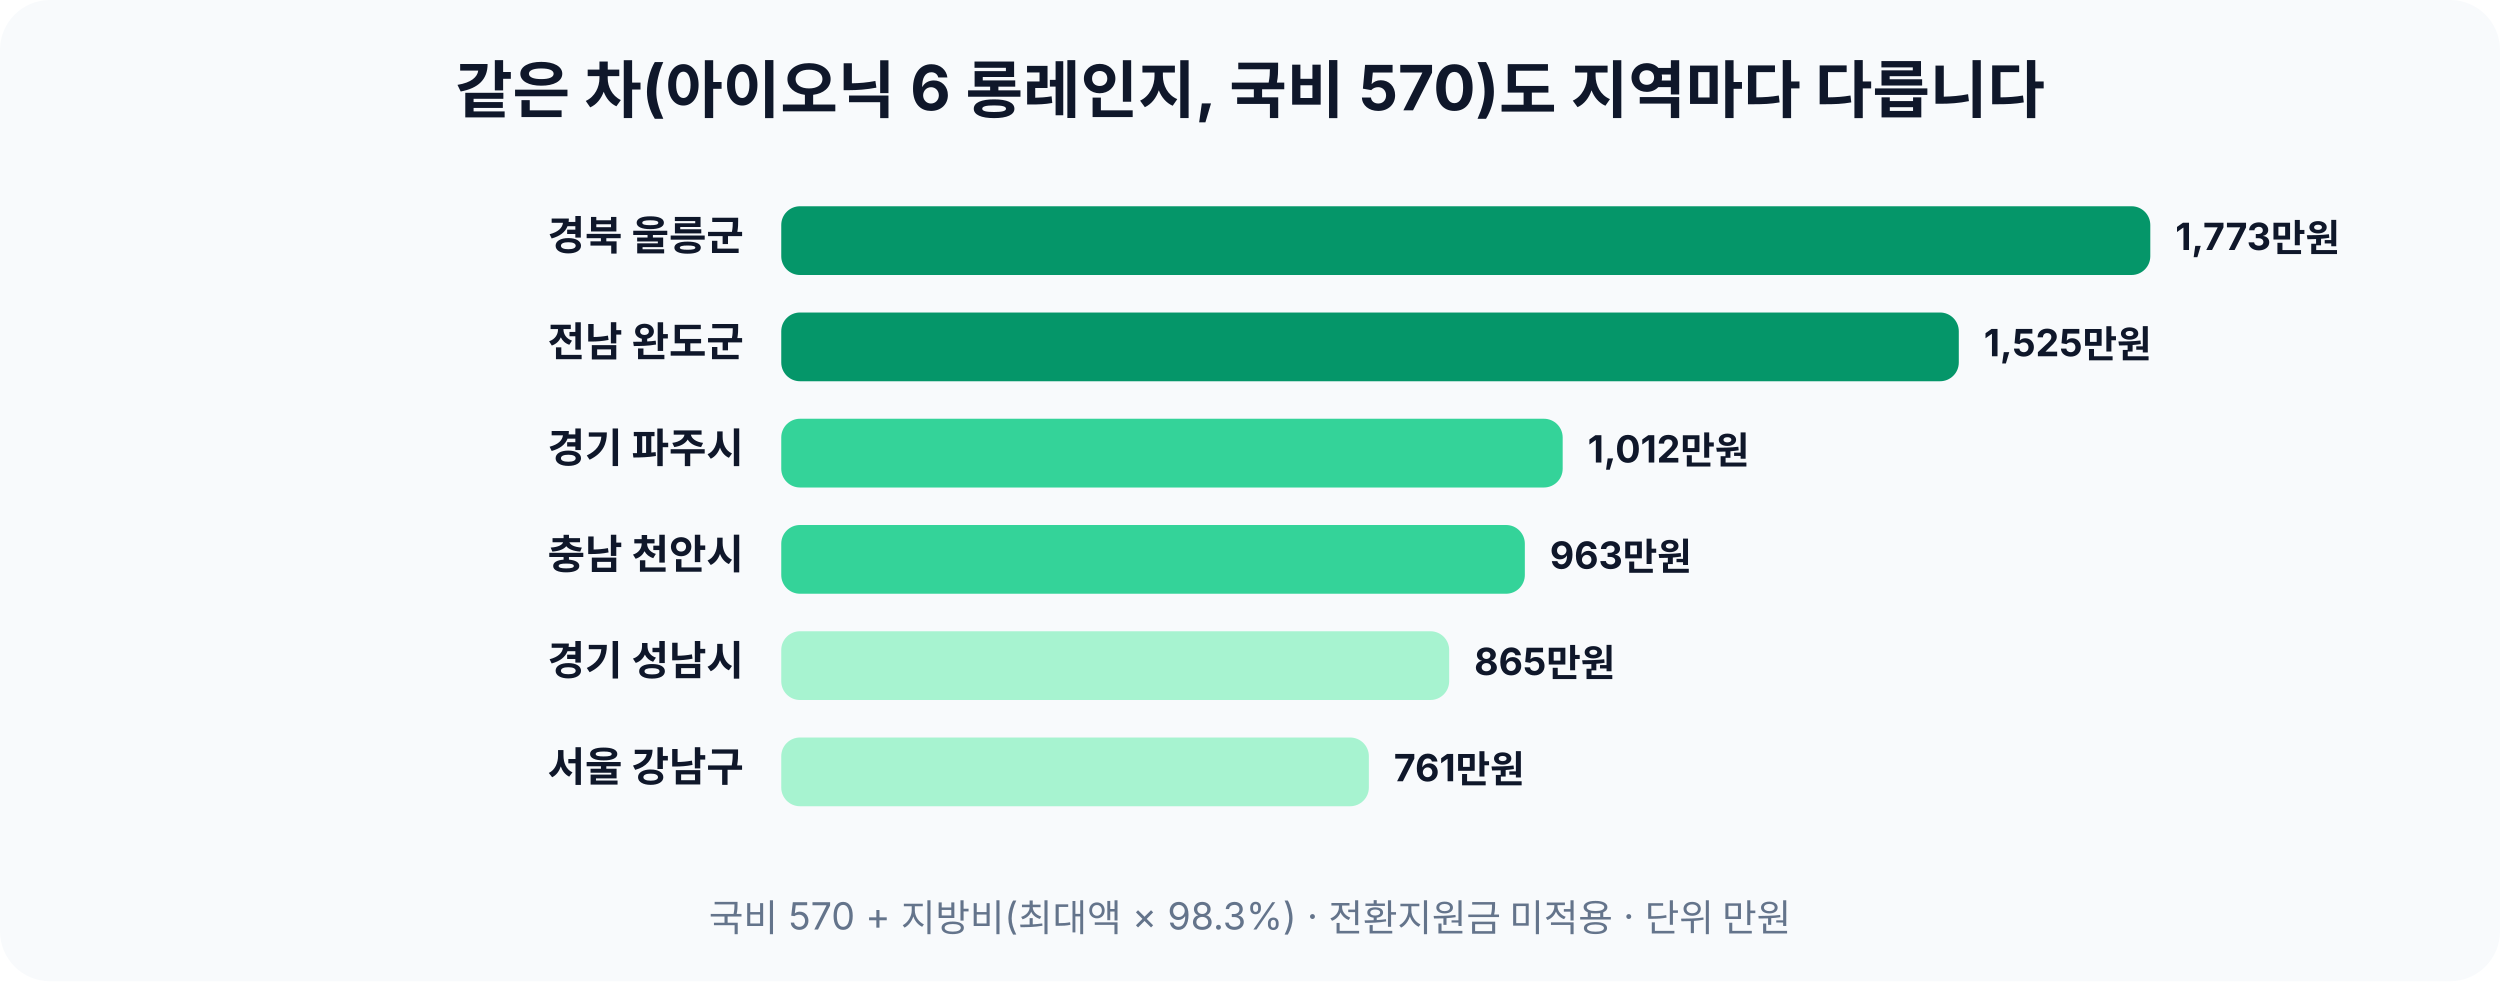
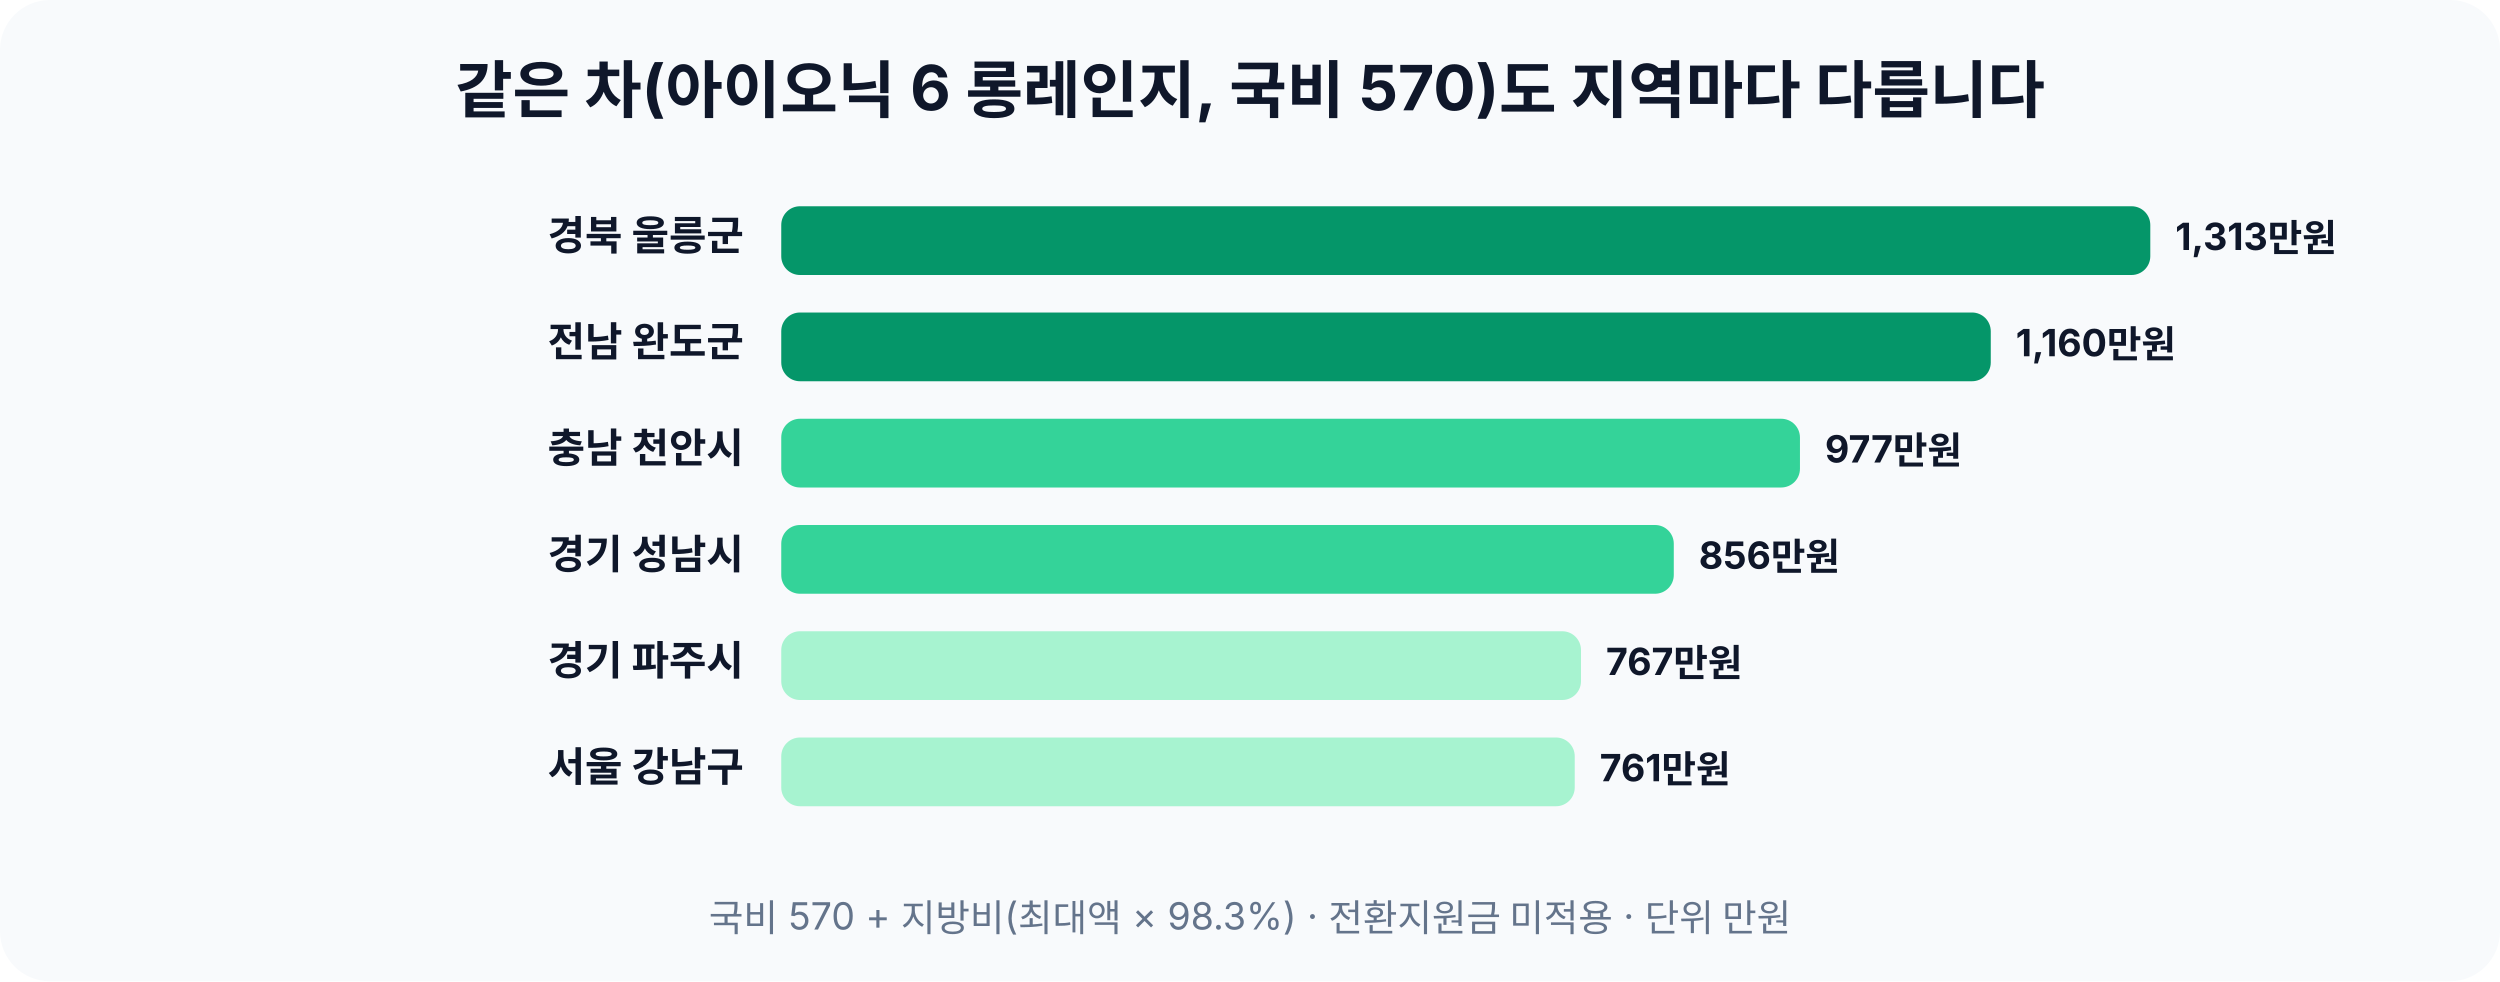
<svg xmlns="http://www.w3.org/2000/svg" viewBox="0 0 800 314" width="800" height="314" font-family="-apple-system,BlinkMacSystemFont,'Apple SD Gothic Neo','Pretendard','Noto Sans KR','Malgun Gothic',sans-serif">
  <rect width="800" height="314" rx="16" fill="#f8fafc" />
  <text x="400" y="36" font-size="20" font-weight="700" fill="#0f172a" text-anchor="middle">같은 차(아이오닉 6 롱레인지, 국비 570)도 지역마다 다릅니다</text>
  <text x="238" y="80" font-size="13" font-weight="600" fill="#0f172a" text-anchor="end">경북 울릉군</text>
  <rect x="250" y="66" width="438.095" height="22" rx="6" fill="#059669" />
-   <text x="696.095" y="80" font-size="12" font-weight="700" fill="#0f172a" text-anchor="start">1,773만원</text>
+   <text x="696.095" y="80" font-size="12" font-weight="700" fill="#0f172a" text-anchor="start">1,313만원</text>
  <text x="238" y="114" font-size="13" font-weight="600" fill="#0f172a" text-anchor="end">전남 완도군</text>
-   <rect x="250" y="100" width="376.816" height="22" rx="6" fill="#059669" />
-   <text x="634.816" y="114" font-size="12" font-weight="700" fill="#0f172a" text-anchor="start">1,525만원</text>
-   <text x="238" y="148" font-size="13" font-weight="600" fill="#0f172a" text-anchor="end">경기 파주시</text>
-   <rect x="250" y="134" width="250.058" height="22" rx="6" fill="#34d399" />
-   <text x="508.058" y="148" font-size="12" font-weight="700" fill="#0f172a" text-anchor="start">1,012만원</text>
-   <text x="238" y="182" font-size="13" font-weight="600" fill="#0f172a" text-anchor="end">충남 천안시</text>
-   <rect x="250" y="168" width="237.95" height="22" rx="6" fill="#34d399" />
-   <text x="495.95" y="182" font-size="12" font-weight="700" fill="#0f172a" text-anchor="start">963만원</text>
-   <text x="238" y="216" font-size="13" font-weight="600" fill="#0f172a" text-anchor="end">경기 성남시</text>
-   <rect x="250" y="202" width="213.735" height="22" rx="6" fill="#a7f3d0" />
-   <text x="471.735" y="216" font-size="12" font-weight="700" fill="#0f172a" text-anchor="start">865만원</text>
+   <rect x="250" y="100" width="387.045" height="22" rx="6" fill="#059669" />
+   <text x="645.045" y="114" font-size="12" font-weight="700" fill="#0f172a" text-anchor="start">1,160만원</text>
+   <text x="238" y="148" font-size="13" font-weight="600" fill="#0f172a" text-anchor="end">충남 천안시</text>
+   <rect x="250" y="134" width="325.986" height="22" rx="6" fill="#34d399" />
+   <text x="583.986" y="148" font-size="12" font-weight="700" fill="#0f172a" text-anchor="start">977만원</text>
+   <text x="238" y="182" font-size="13" font-weight="600" fill="#0f172a" text-anchor="end">경기 성남시</text>
+   <rect x="250" y="168" width="285.613" height="22" rx="6" fill="#34d399" />
+   <text x="543.613" y="182" font-size="12" font-weight="700" fill="#0f172a" text-anchor="start">856만원</text>
+   <text x="238" y="216" font-size="13" font-weight="600" fill="#0f172a" text-anchor="end">경기 파주시</text>
+   <rect x="250" y="202" width="255.917" height="22" rx="6" fill="#a7f3d0" />
+   <text x="513.917" y="216" font-size="12" font-weight="700" fill="#0f172a" text-anchor="start">767만원</text>
  <text x="238" y="250" font-size="13" font-weight="600" fill="#0f172a" text-anchor="end">서울 강남구</text>
-   <rect x="250" y="236" width="188.037" height="22" rx="6" fill="#a7f3d0" />
-   <text x="446.037" y="250" font-size="12" font-weight="700" fill="#0f172a" text-anchor="start">761만원</text>
+   <rect x="250" y="236" width="253.915" height="22" rx="6" fill="#a7f3d0" />
+   <text x="511.915" y="250" font-size="12" font-weight="700" fill="#0f172a" text-anchor="start">761만원</text>
  <text x="400" y="298" font-size="12" font-weight="400" fill="#64748b" text-anchor="middle">국비 570 + 지방비(최대액 × 98.3%) · 전환지원금 미적용 · 단위 만원</text>
</svg>
